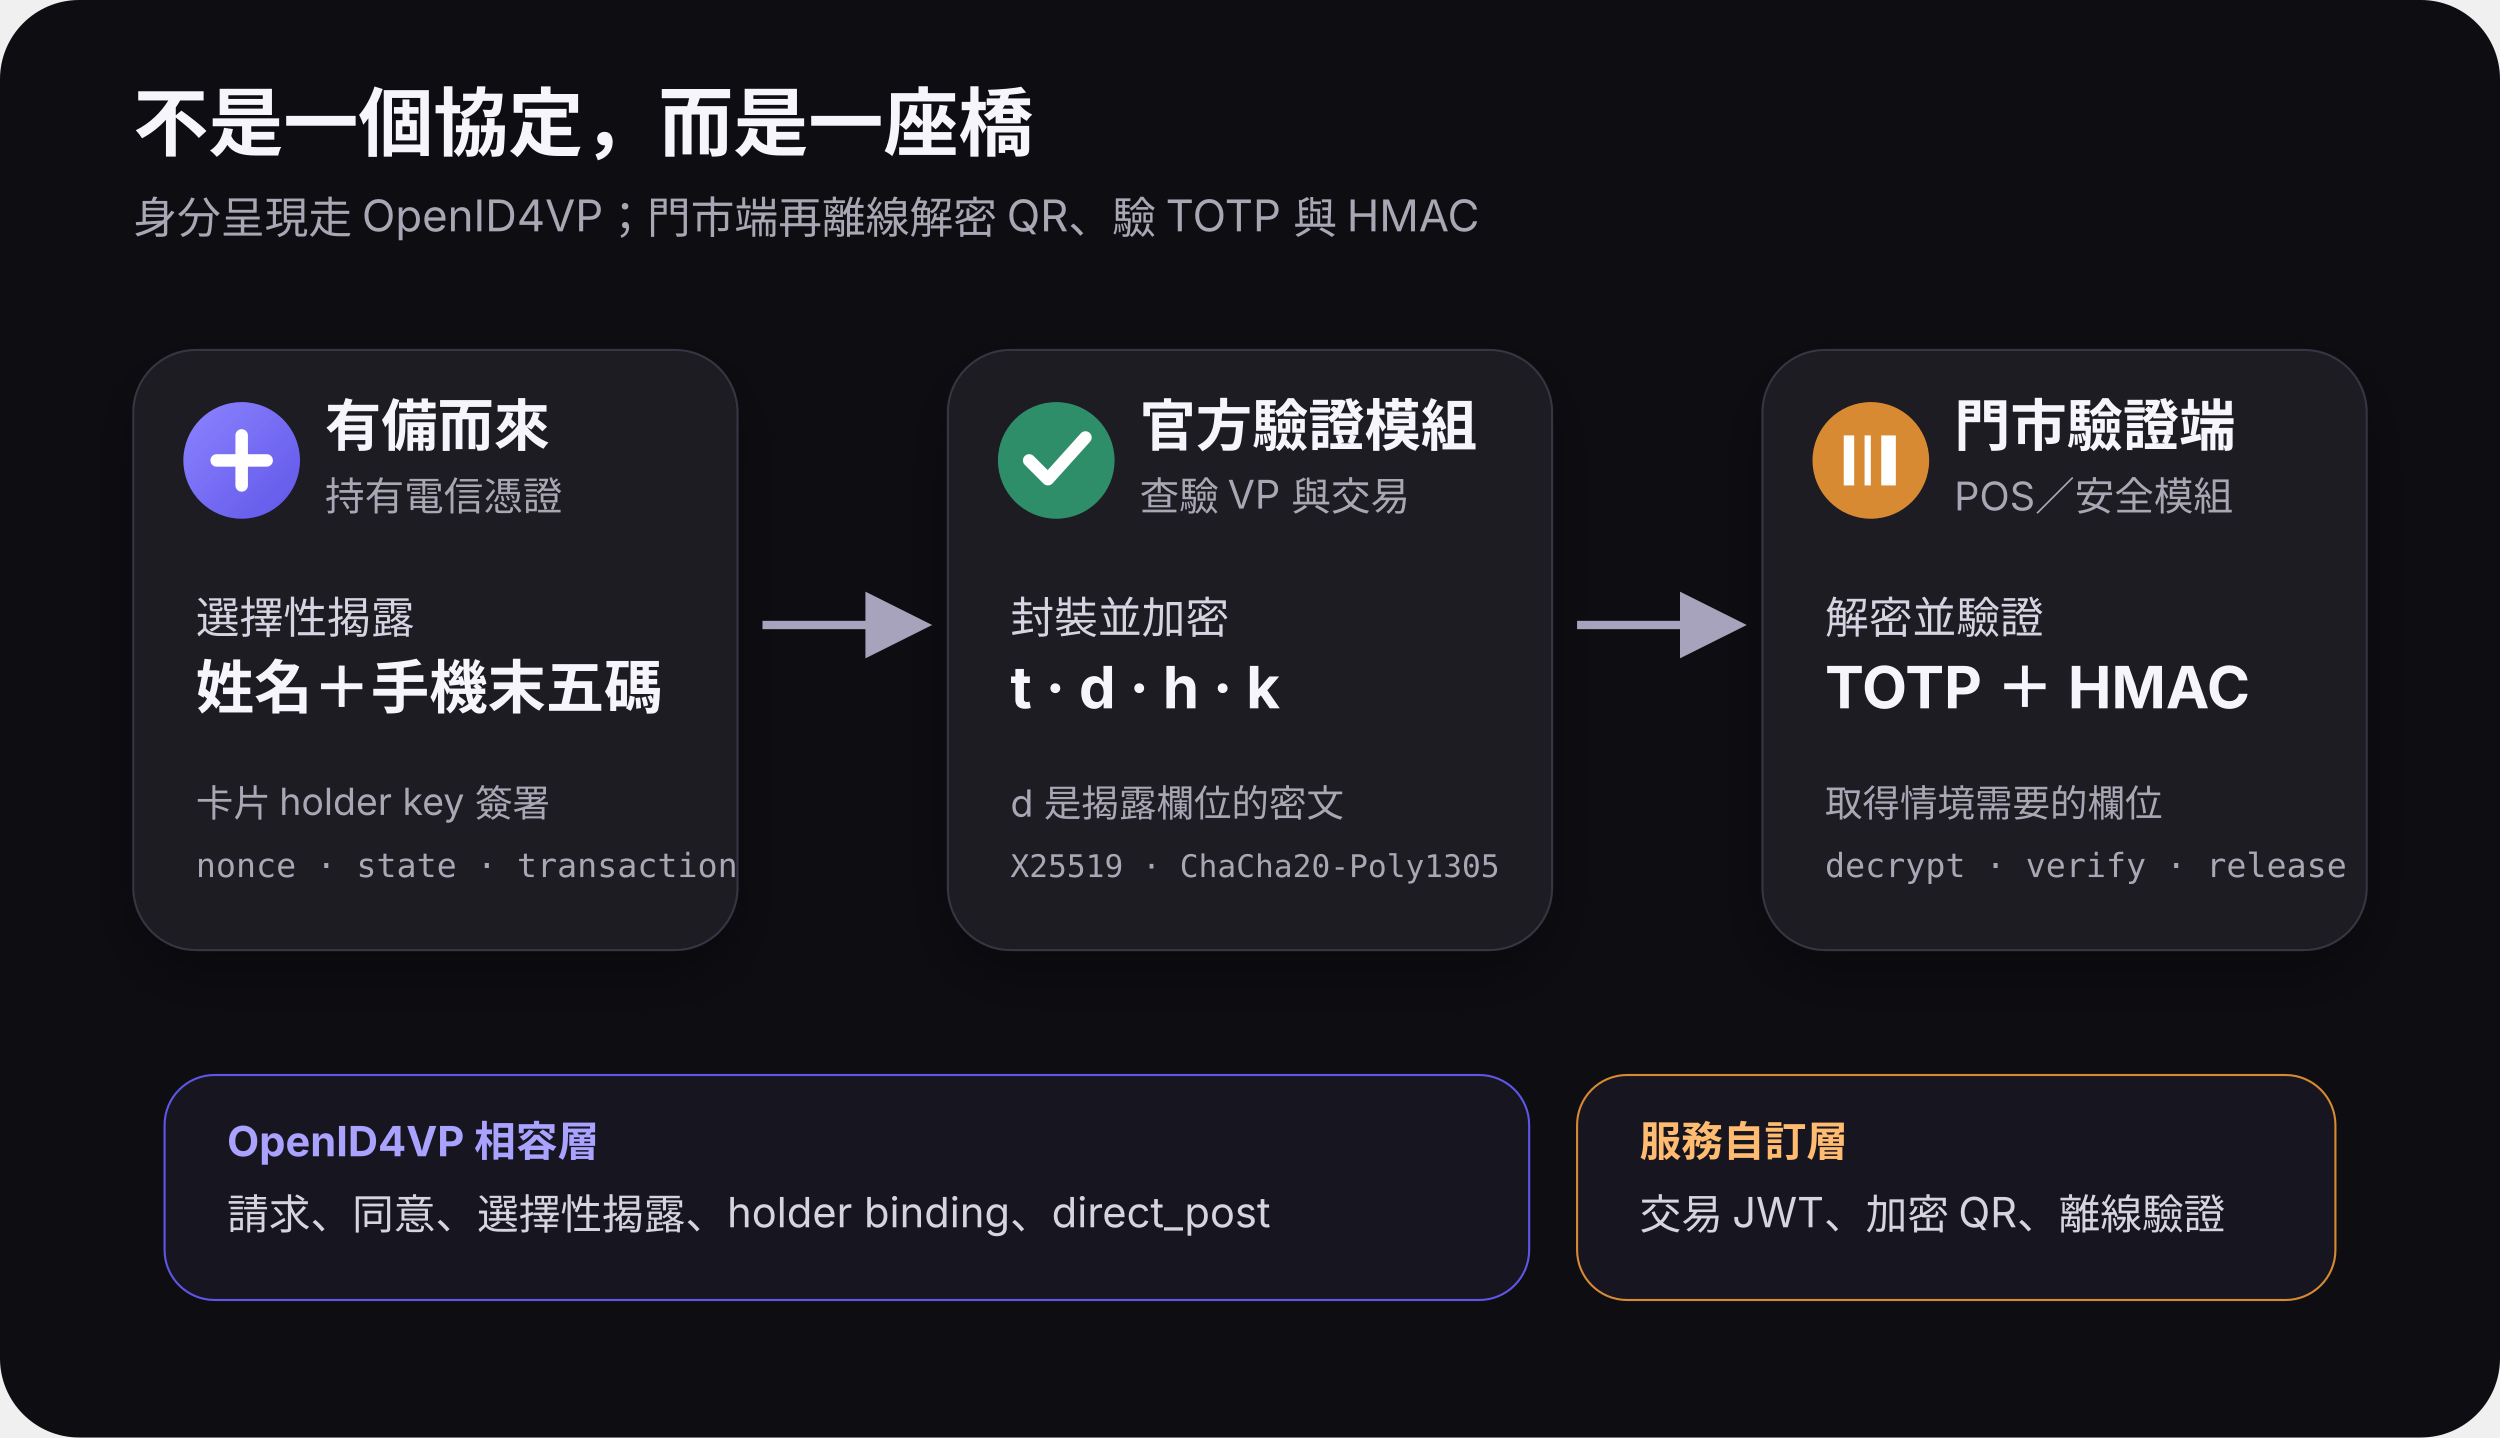
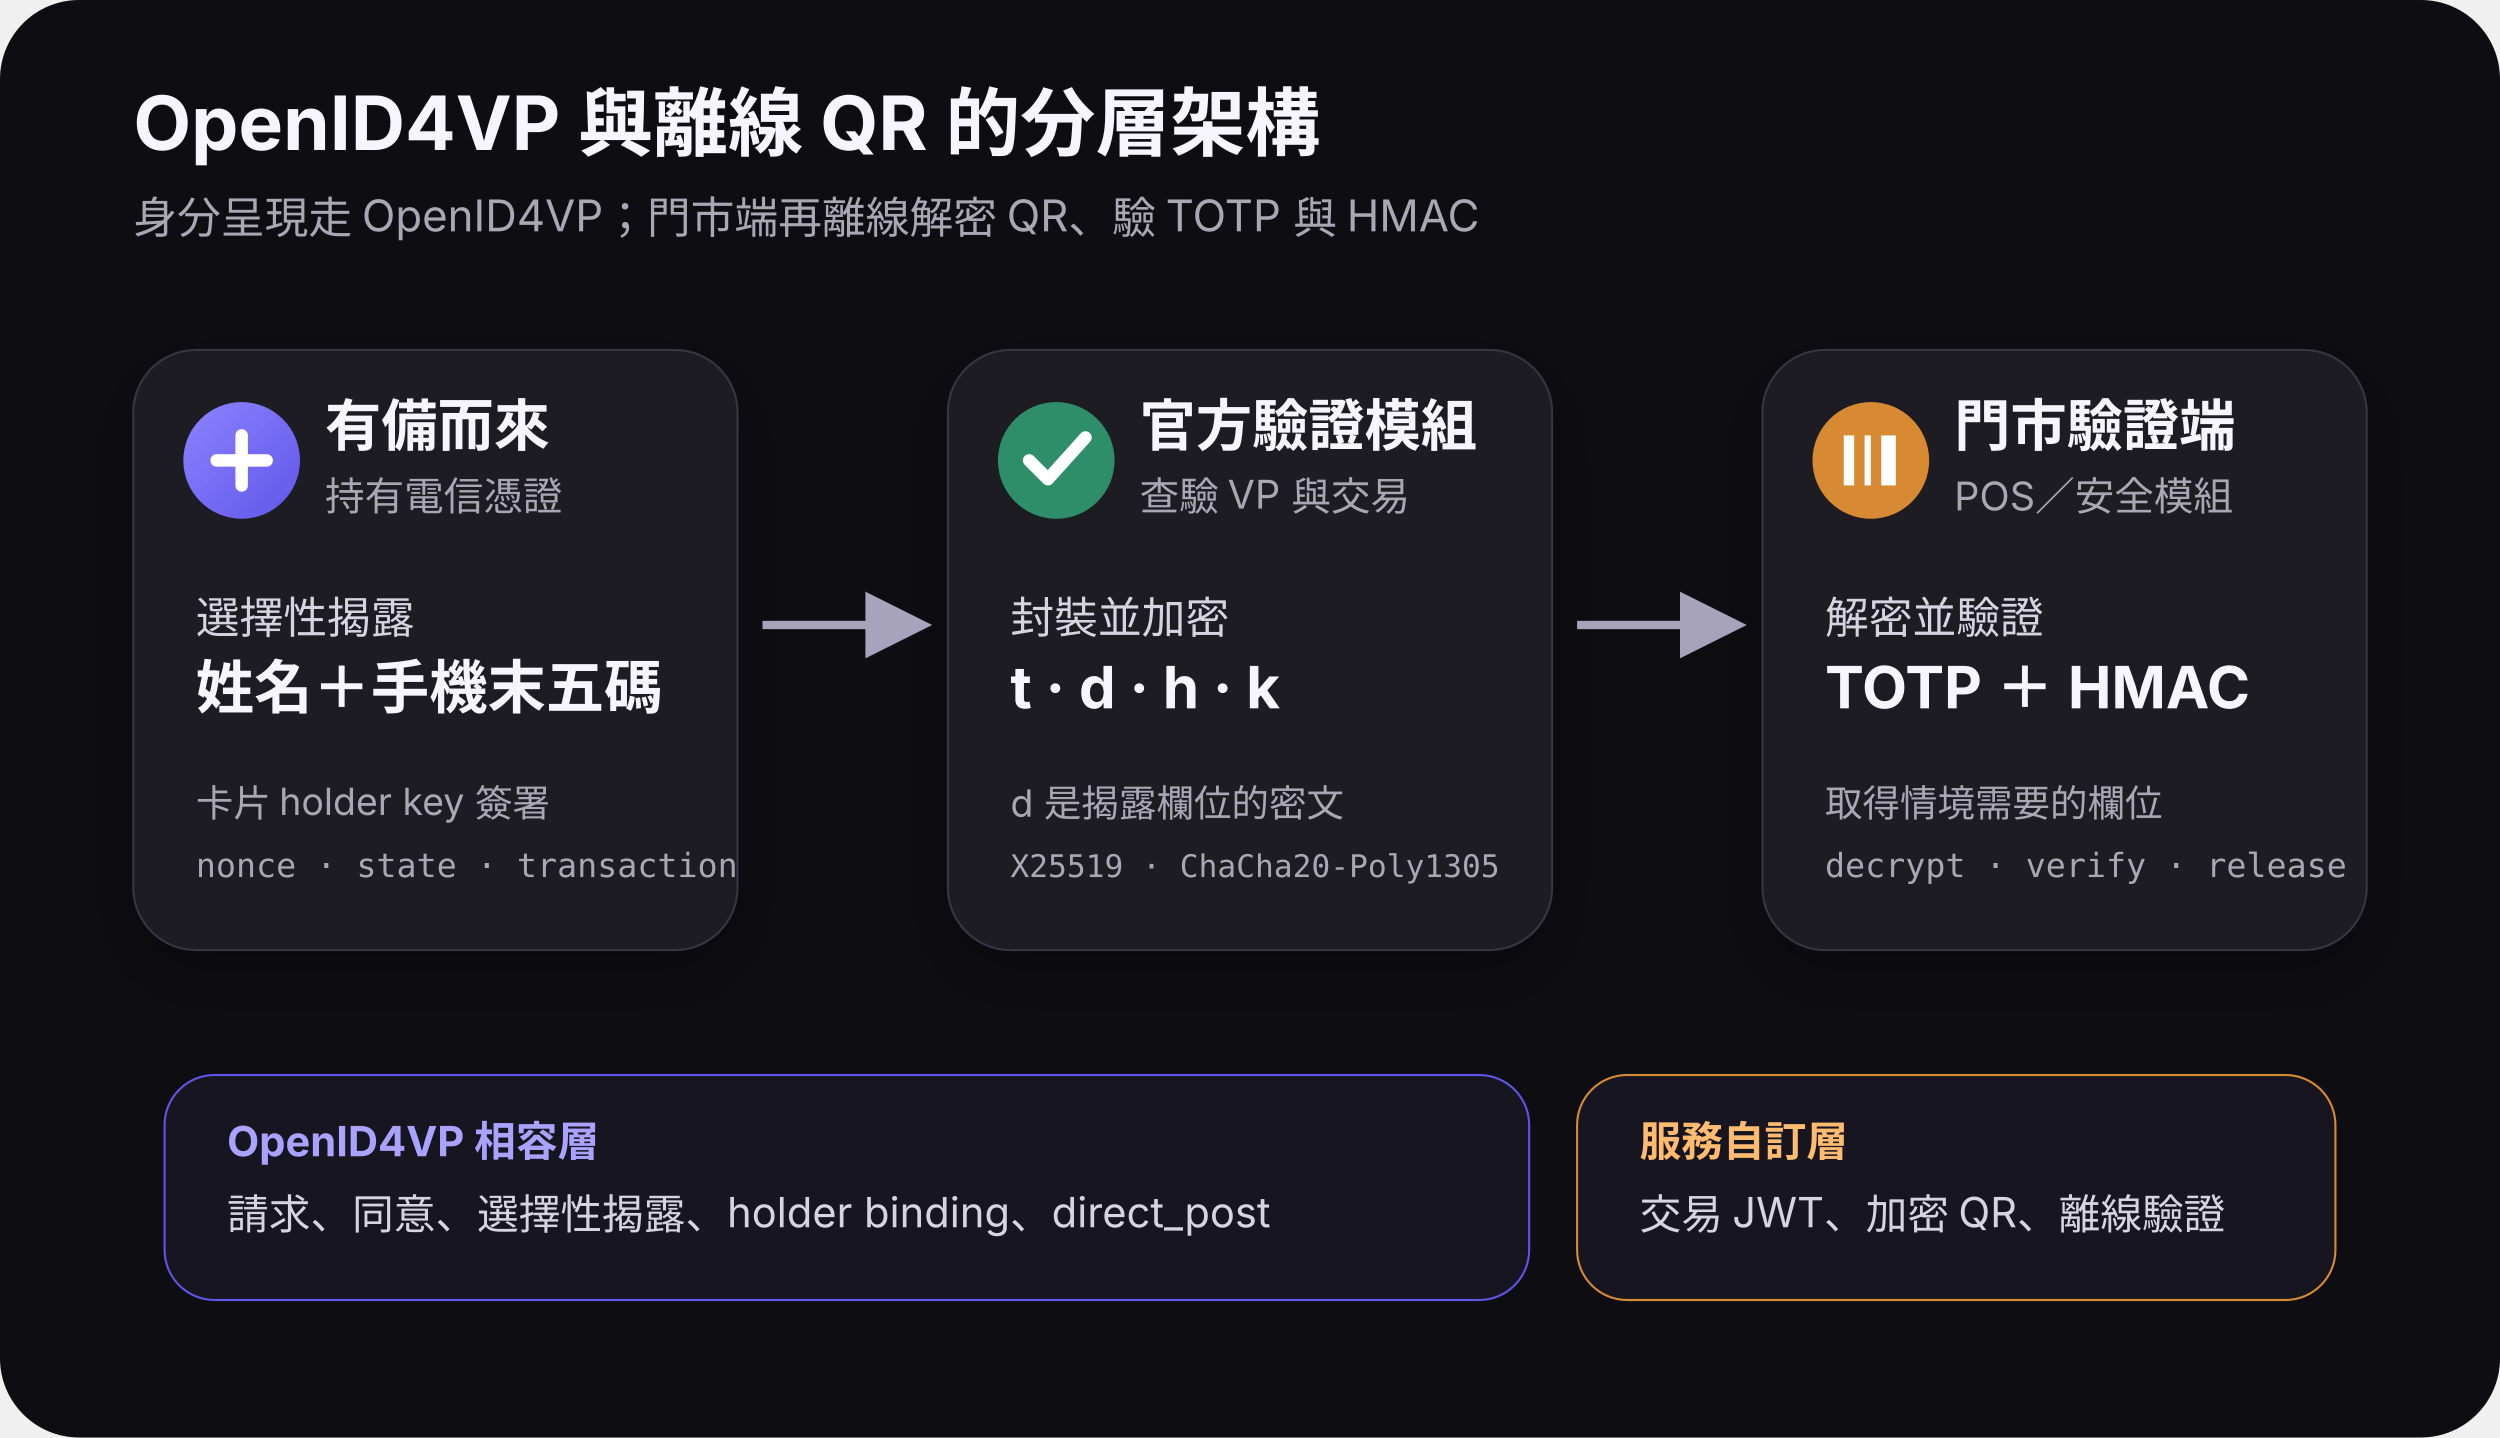
<svg xmlns="http://www.w3.org/2000/svg" viewBox="0 0 1200 690" role="img" aria-labelledby="title desc">
  <defs>
    <linearGradient id="accent" x1="0" y1="0" x2="1" y2="1">
      <stop offset="0" stop-color="#8c83ff" />
      <stop offset="1" stop-color="#5f56e8" />
    </linearGradient>
    <filter id="shadow" x="-20%" y="-20%" width="140%" height="140%">
      <feDropShadow dx="0" dy="12" stdDeviation="14" flood-color="#000" flood-opacity=".25" />
    </filter>
    <marker id="arrow" viewBox="0 0 10 10" refX="8" refY="5" markerWidth="8" markerHeight="8" orient="auto-start-reverse">
      <path d="M 0 0 L 10 5 L 0 10 z" fill="#a7a3bd" />
    </marker>
  </defs>
  <rect width="1200" height="690" rx="38" fill="#0d0d12" />
-   <text x="64" y="72" fill="#f6f5fb" font-family="-apple-system,BlinkMacSystemFont,'Noto Sans TC',sans-serif" font-size="36" font-weight="700">不是一個協定，而是一座橋</text>
+   <text x="64" y="72" fill="#f6f5fb" font-family="-apple-system,BlinkMacSystemFont,'Noto Sans TC',sans-serif" font-size="36" font-weight="700">OpenID4VP 與離線 QR 的分層架構</text>
  <text x="64" y="112" fill="#aaa7b5" font-family="-apple-system,BlinkMacSystemFont,'Noto Sans TC',sans-serif" font-size="21">身分呈現走 OpenID4VP；門市端再離線解密 QR、驗 TOTP 與 HMAC</text>
  <g filter="url(#shadow)">
    <rect x="64" y="168" width="290" height="288" rx="30" fill="#1b1a22" stroke="#383542" />
    <circle cx="116" cy="221" r="28" fill="url(#accent)" />
    <path d="M104 221h24M116 209v24" stroke="#fff" stroke-width="6" stroke-linecap="round" />
    <text x="156" y="214" fill="#f6f5fb" font-family="-apple-system,BlinkMacSystemFont,'Noto Sans TC',sans-serif" font-size="27" font-weight="700">有備而來</text>
    <text x="156" y="245" fill="#aaa7b5" font-family="-apple-system,BlinkMacSystemFont,'Noto Sans TC',sans-serif" font-size="19">持有電信憑證</text>
    <text x="94" y="304" fill="#d7d4e2" font-family="-apple-system,BlinkMacSystemFont,'Noto Sans TC',sans-serif" font-size="21">選擇性揭露</text>
    <text x="94" y="340" fill="#f6f5fb" font-family="-apple-system,BlinkMacSystemFont,'Noto Sans TC',sans-serif" font-size="28" font-weight="650">姓名＋手機末五碼</text>
    <text x="94" y="392" fill="#aaa7b5" font-family="-apple-system,BlinkMacSystemFont,'Noto Sans TC',sans-serif" font-size="18">卡片 holder key 簽署</text>
    <text x="94" y="421" fill="#aaa7b5" font-family="ui-monospace,SFMono-Regular,Menlo,monospace" font-size="16">nonce · state · transaction</text>
  </g>
  <g filter="url(#shadow)">
    <rect x="455" y="168" width="290" height="288" rx="30" fill="#1b1a22" stroke="#383542" />
    <circle cx="507" cy="221" r="28" fill="#2f8e6a" />
    <path d="M494 221l9 9 18-20" fill="none" stroke="#fff" stroke-width="6" stroke-linecap="round" stroke-linejoin="round" />
    <text x="547" y="214" fill="#f6f5fb" font-family="-apple-system,BlinkMacSystemFont,'Noto Sans TC',sans-serif" font-size="27" font-weight="700">官方驗證模組</text>
    <text x="547" y="245" fill="#aaa7b5" font-family="-apple-system,BlinkMacSystemFont,'Noto Sans TC',sans-serif" font-size="19">查驗 VP 與交易</text>
    <text x="485" y="304" fill="#d7d4e2" font-family="-apple-system,BlinkMacSystemFont,'Noto Sans TC',sans-serif" font-size="21">封裝並加密</text>
    <text x="485" y="340" fill="#f6f5fb" font-family="-apple-system,BlinkMacSystemFont,'Noto Sans TC',sans-serif" font-size="28" font-weight="650">t · d · h · k</text>
    <text x="485" y="392" fill="#aaa7b5" font-family="-apple-system,BlinkMacSystemFont,'Noto Sans TC',sans-serif" font-size="18">d 是揭露欄位的密文</text>
    <text x="485" y="421" fill="#aaa7b5" font-family="ui-monospace,SFMono-Regular,Menlo,monospace" font-size="15">X25519 · ChaCha20-Poly1305</text>
  </g>
  <g filter="url(#shadow)">
    <rect x="846" y="168" width="290" height="288" rx="30" fill="#1b1a22" stroke="#383542" />
    <circle cx="898" cy="221" r="28" fill="#d88a32" />
    <path d="M885 209h5v24h-5zm10 0h3v24h-3zm8 0h7v24h-7z" fill="#fff" />
    <text x="938" y="214" fill="#f6f5fb" font-family="-apple-system,BlinkMacSystemFont,'Noto Sans TC',sans-serif" font-size="27" font-weight="700">門市驗證端</text>
    <text x="938" y="245" fill="#aaa7b5" font-family="-apple-system,BlinkMacSystemFont,'Noto Sans TC',sans-serif" font-size="19">POS／安全模組</text>
    <text x="876" y="304" fill="#d7d4e2" font-family="-apple-system,BlinkMacSystemFont,'Noto Sans TC',sans-serif" font-size="21">解密並驗證</text>
    <text x="876" y="340" fill="#f6f5fb" font-family="-apple-system,BlinkMacSystemFont,'Noto Sans TC',sans-serif" font-size="28" font-weight="650">TOTP ＋ HMAC</text>
    <text x="876" y="392" fill="#aaa7b5" font-family="-apple-system,BlinkMacSystemFont,'Noto Sans TC',sans-serif" font-size="18">取得情境需要的欄位</text>
    <text x="876" y="421" fill="#aaa7b5" font-family="ui-monospace,SFMono-Regular,Menlo,monospace" font-size="16">decrypt · verify · release</text>
  </g>
  <path d="M366 300h75" stroke="#a7a3bd" stroke-width="4" marker-end="url(#arrow)" />
  <path d="M757 300h75" stroke="#a7a3bd" stroke-width="4" marker-end="url(#arrow)" />
  <rect x="79" y="516" width="655" height="108" rx="24" fill="#171620" stroke="#5f56e8" />
  <text x="109" y="555" fill="#a9a2ff" font-family="-apple-system,BlinkMacSystemFont,'Noto Sans TC',sans-serif" font-size="20" font-weight="700">OpenID4VP 相容層</text>
  <text x="109" y="590" fill="#d7d4e2" font-family="-apple-system,BlinkMacSystemFont,'Noto Sans TC',sans-serif" font-size="20">請求、同意、選擇性揭露、holder binding、direct_post</text>
  <rect x="757" y="516" width="364" height="108" rx="24" fill="#171620" stroke="#d88a32" />
  <text x="787" y="555" fill="#ffbb70" font-family="-apple-system,BlinkMacSystemFont,'Noto Sans TC',sans-serif" font-size="20" font-weight="700">服務自訂層</text>
  <text x="787" y="590" fill="#d7d4e2" font-family="-apple-system,BlinkMacSystemFont,'Noto Sans TC',sans-serif" font-size="20">交易 JWT、加密 QR、離線驗證</text>
</svg>
